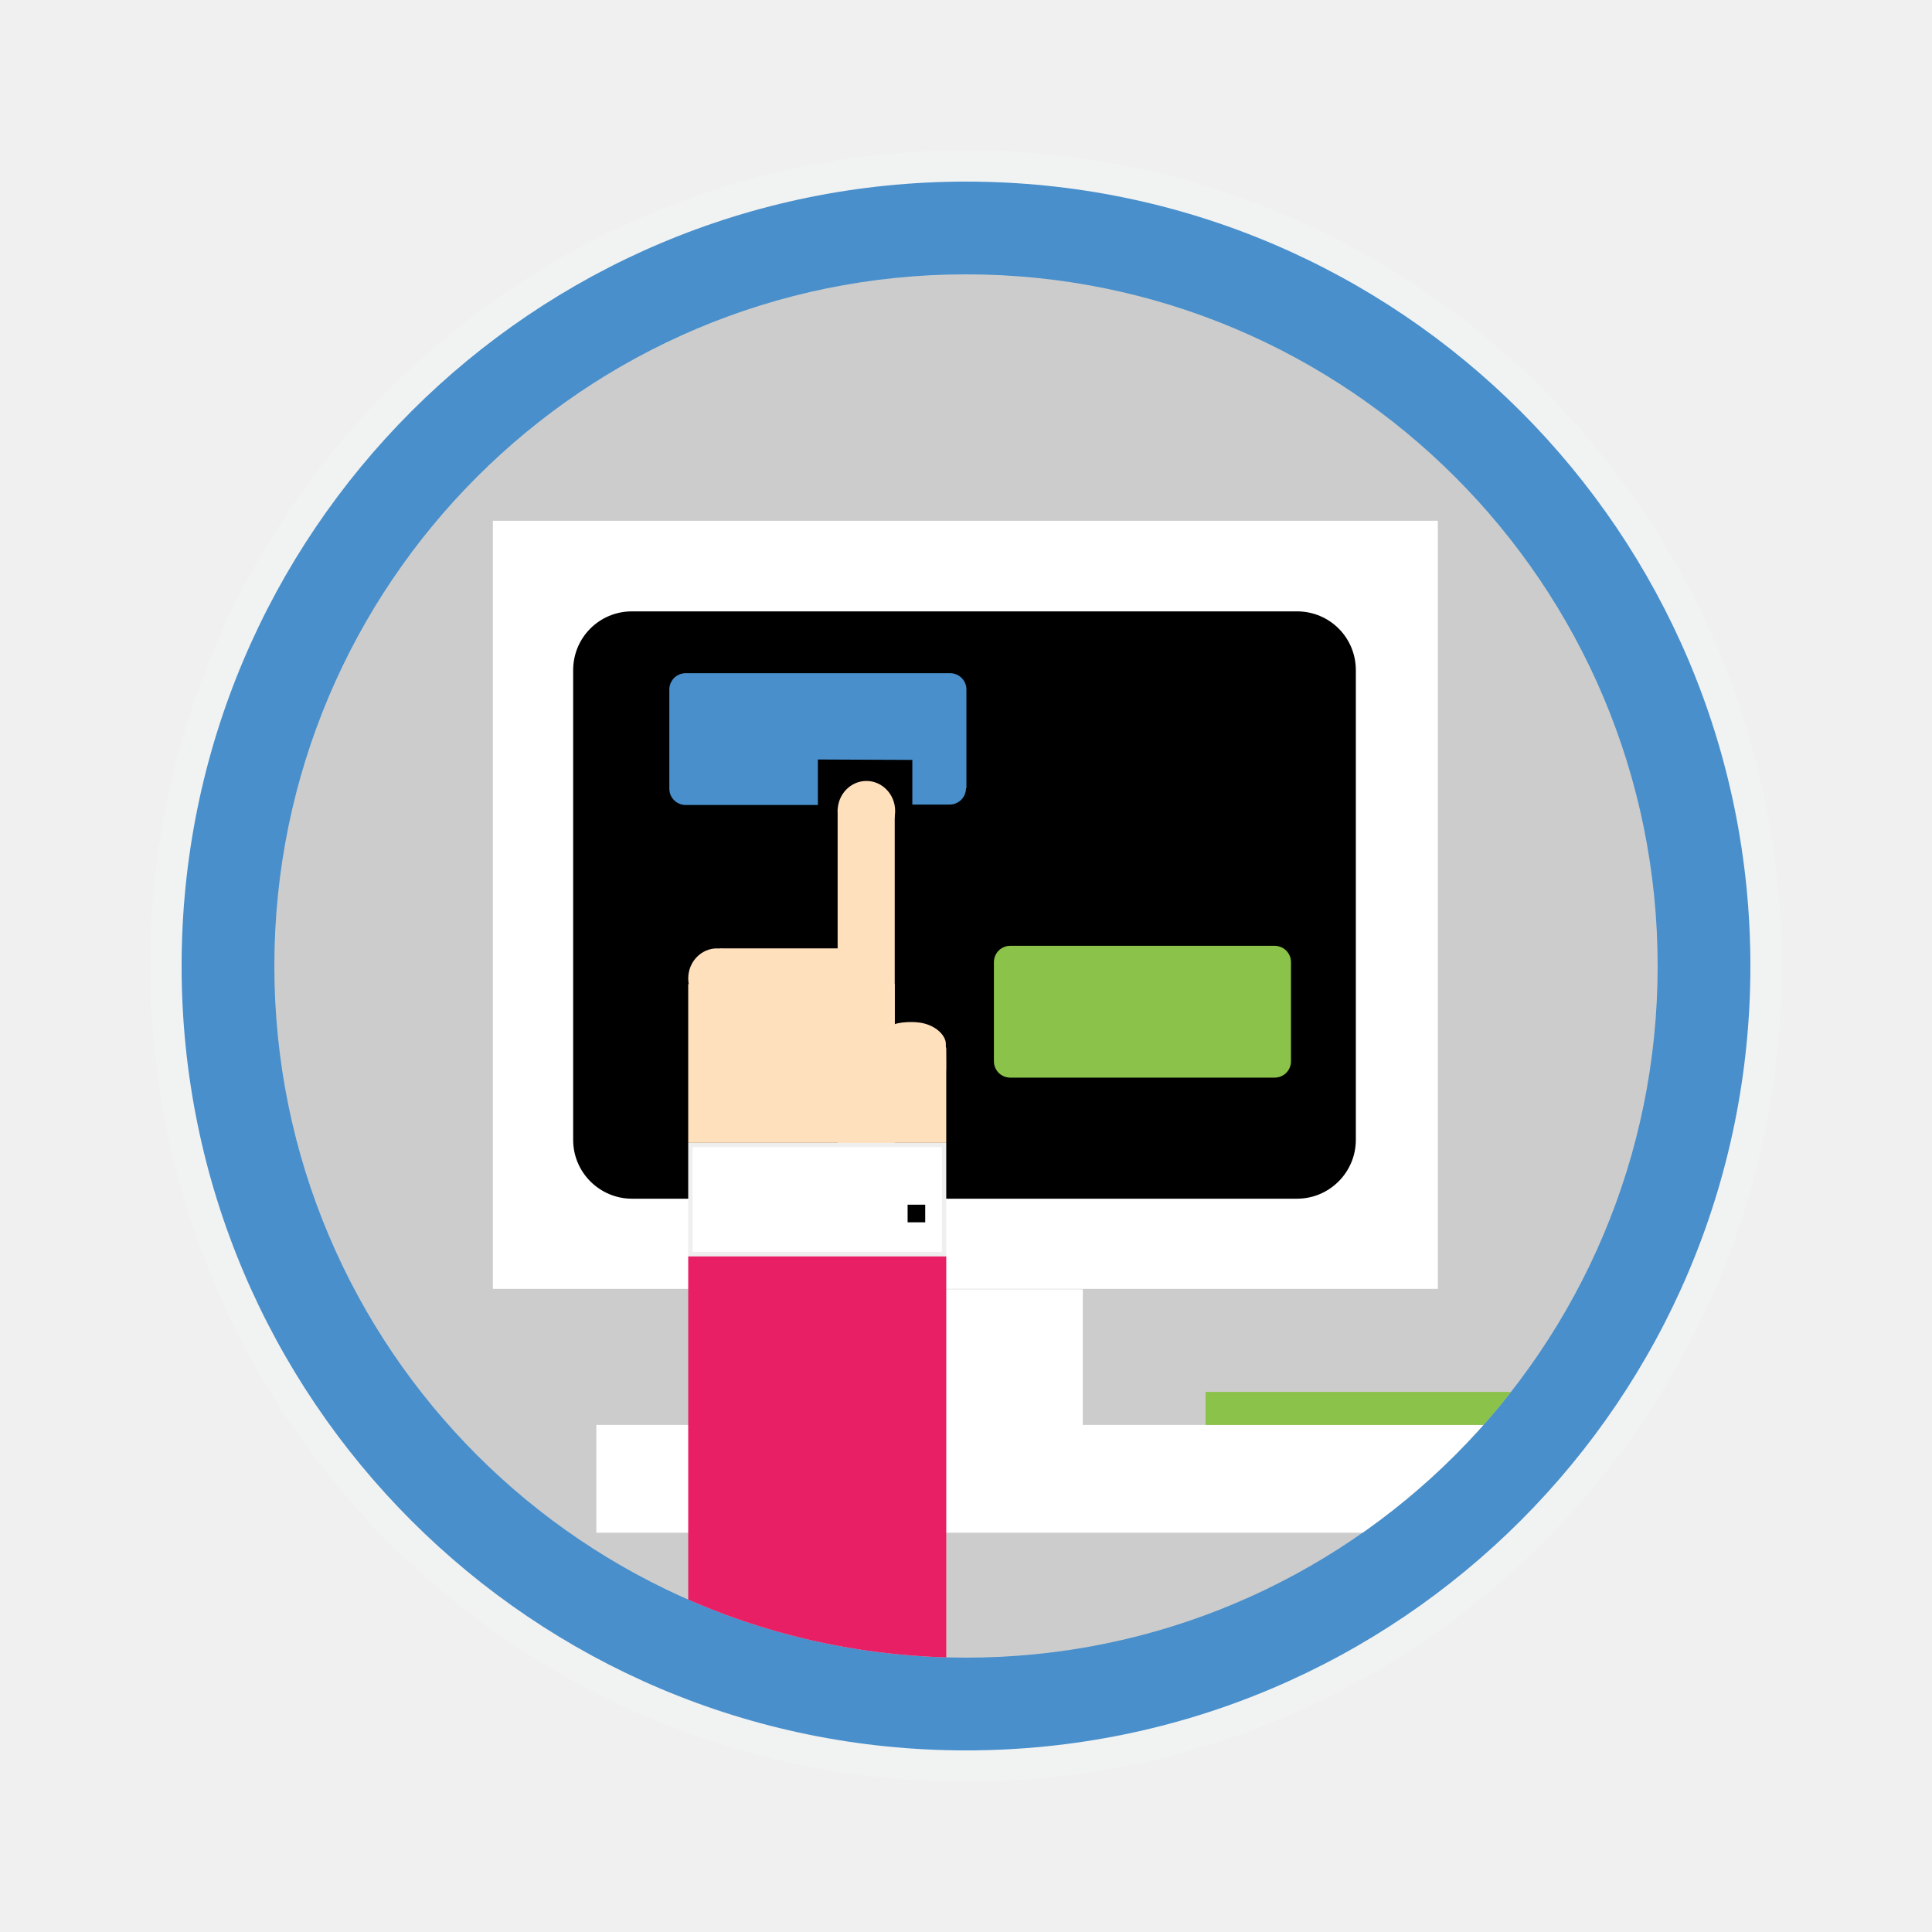
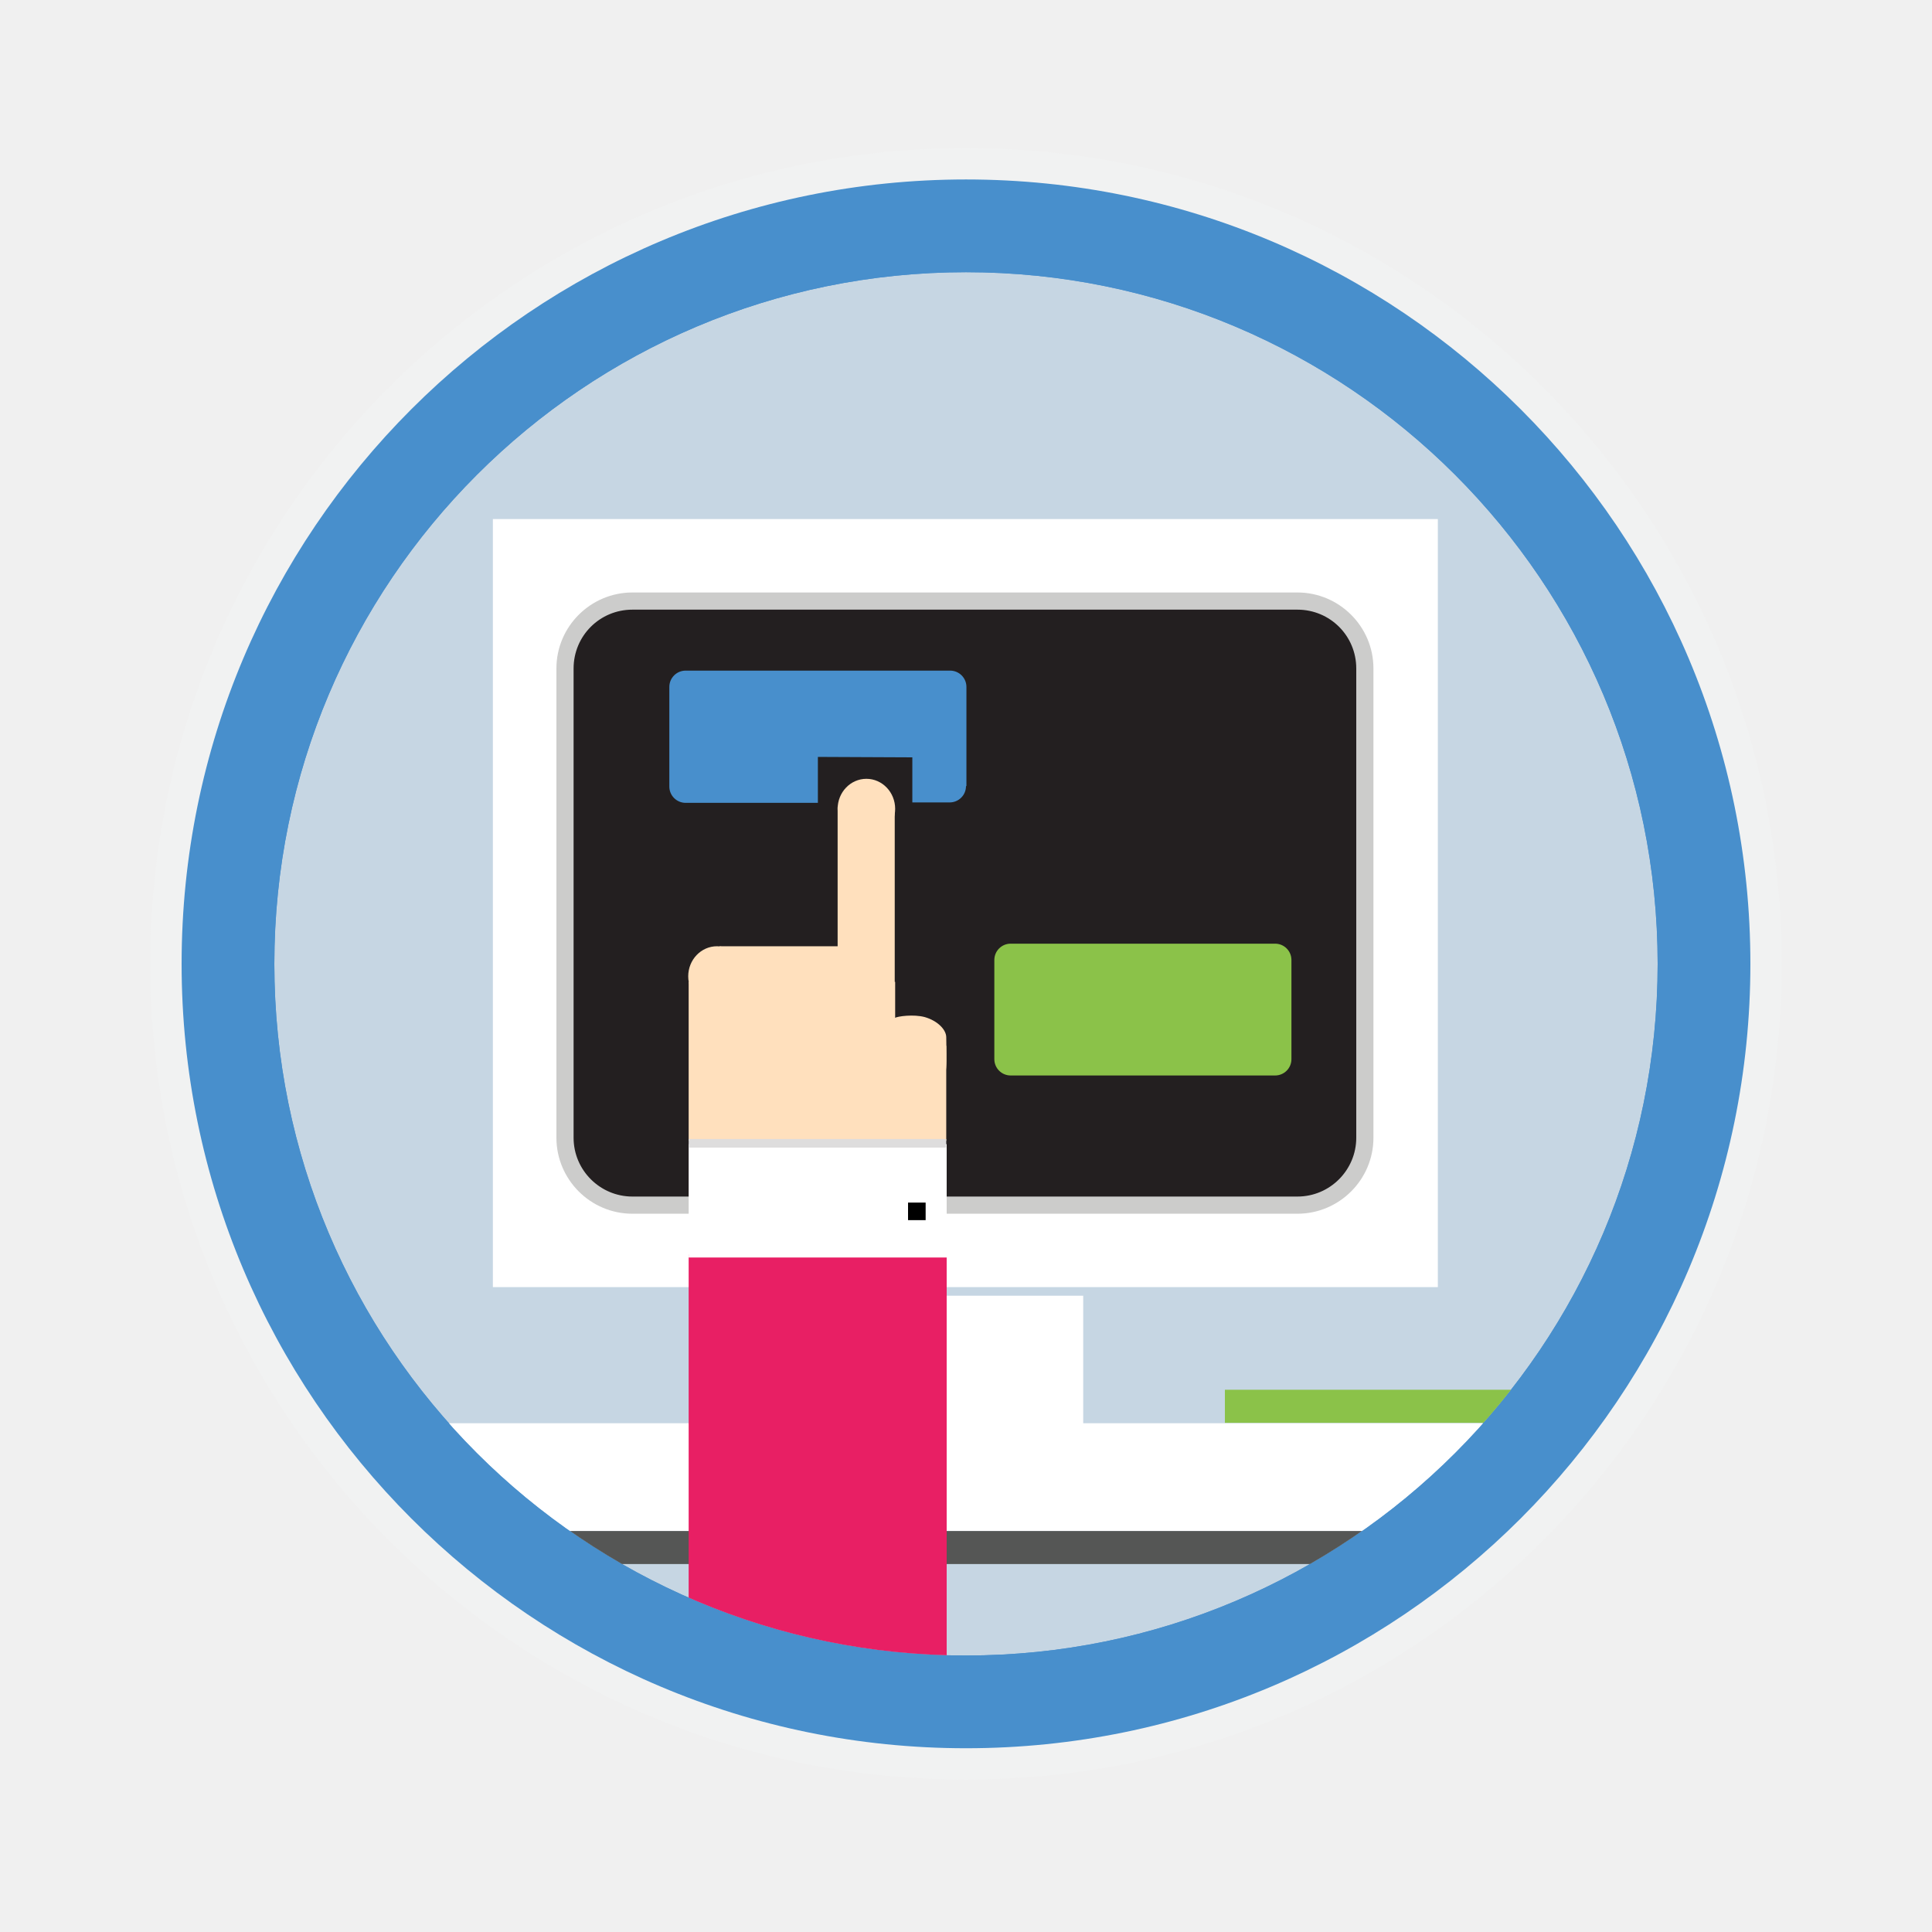
<svg xmlns="http://www.w3.org/2000/svg" xmlns:xlink="http://www.w3.org/1999/xlink" enable-background="new 0 0 450 450" version="1.1" viewBox="0 0 450 450" xml:space="preserve">
-   <circle cx="225" cy="225" r="190" fill="#F1F2F2" />
-   <path d="m407.7 225c0 100.9-81.8 182.7-182.7 182.7s-182.7-81.8-182.7-182.7 81.8-182.7 182.7-182.7 182.7 81.8 182.7 182.7z" fill="#488FCC" />
+   <circle cx="225" cy="224.5" r="190" fill="#F1F2F2" />
+   <path d="m407.7 224.5c0 100.9-81.8 182.7-182.7 182.7s-182.7-81.8-182.7-182.7 81.8-182.7 182.7-182.7 182.7 81.8 182.7 182.7z" fill="#488FCC" />
  <defs>
-     <circle id="b" cx="225" cy="225" r="161.1" />
+     <circle id="b" cx="225" cy="224.5" r="161.1" />
  </defs>
  <clipPath id="a">
    <use xlink:href="#b" />
  </clipPath>
-   <circle cx="225" cy="225" r="161.1" clip-path="url(#a)" fill="#ccc" />
-   <rect x="197.1" y="300.3" width="55.1" height="31.8" clip-path="url(#a)" fill="#fff" />
-   <rect x="114.8" y="121.3" width="220.1" height="178.9" clip-path="url(#a)" fill="#fff" />
-   <path d="m315.8 265.5c0 7.5-6.1 13.7-13.7 13.7h-154.9c-7.5 0-13.7-6.1-13.7-13.7v-109.4c0-7.6 6.1-13.7 13.7-13.7h154.9c7.6 0 13.7 6.1 13.7 13.7v109.4z" clip-path="url(#a)" />
-   <path d="m225 183.6c0 2.1-1.7 3.8-3.8 3.8h-8.7v-10.4l-22-0.1v10.6h-30.8c-2.1 0-3.8-1.7-3.8-3.8v-23.1c0-2.1 1.7-3.8 3.8-3.8h61.6c2.1 0 3.8 1.7 3.8 3.8v23z" clip-path="url(#a)" fill="#488FCC" />
-   <path d="m300.7 247.2c0 2.1-1.7 3.8-3.8 3.8h-61.6c-2.1 0-3.8-1.7-3.8-3.8v-23.1c0-2.1 1.7-3.8 3.8-3.8h61.6c2.1 0 3.8 1.7 3.8 3.8v23.1z" clip-path="url(#a)" fill="#8BC249" />
-   <rect x="138.9" y="331.9" width="288.7" height="25.1" clip-path="url(#a)" fill="#fff" />
-   <rect x="280.8" y="324.2" width="146.8" height="7.7" clip-path="url(#a)" fill="#8BC249" />
-   <rect x="160.3" y="292.6" width="60.1" height="134.8" clip-path="url(#a)" fill="#E81F64" />
-   <rect x="195.1" y="188.4" width="13.3" height="77.9" clip-path="url(#a)" fill="#FFE0BD" />
-   <path d="m161.8 262.9h39.1v-42h-33.3l1.9 7s-8.8 2.6-7 3.3c20.1 8.3-0.7 31.7-0.7 31.7z" clip-path="url(#a)" fill="#FFE0BD" />
-   <polygon points="160.3 266.2 220.4 266.2 220.4 244 208.4 241.9 208.4 229.2 160.3 229.2" clip-path="url(#a)" fill="#FFE0BD" />
+   <circle cx="225" cy="224.5" r="161.1" clip-path="url(#a)" fill="#E6E7E8" opacity=".8" />
+   <rect x="197.2" y="301.8" width="55.1" height="29.8" clip-path="url(#a)" fill="#fff" />
+   <rect x="114.8" y="120.9" width="220.1" height="178.9" clip-path="url(#a)" fill="#fff" />
  <g clip-path="url(#a)">
-     <rect x="160.8" y="266.7" width="59.1" height="25.4" fill="#fff" />
-     <path d="m219.4 267.2v24.4h-58.1v-24.4h58.1m1-1h-60.1v26.4h60.1v-26.4z" fill="#EFEFEF" />
+     <path d="m147.3 280.7c-8.6 0-15.7-7-15.7-15.7v-109.3c0-8.6 7-15.7 15.7-15.7h154.9c8.6 0 15.7 7 15.7 15.7v109.3c0 8.6-7 15.7-15.7 15.7h-154.9z" fill="#231F20" />
+     <path d="m302.2 142c7.6 0 13.7 6.1 13.7 13.7v109.3c0 7.5-6.1 13.7-13.7 13.7h-154.9c-7.5 0-13.7-6.1-13.7-13.7v-109.3c0-7.6 6.1-13.7 13.7-13.7h154.9m0-4h-154.9c-9.7 0-17.7 7.9-17.7 17.7v109.3c0 9.7 7.9 17.7 17.7 17.7h154.9c9.7 0 17.7-7.9 17.7-17.7v-109.3c0-9.8-8-17.7-17.7-17.7z" fill="#CCCCCB" />
  </g>
-   <rect x="211.4" y="280.6" width="4.1" height="4.1" clip-path="url(#a)" />
-   <ellipse cx="201.8" cy="188.9" rx="6.7" ry="7" clip-path="url(#a)" fill="#FFE0BD" />
-   <ellipse cx="167" cy="227.9" rx="6.7" ry="7" clip-path="url(#a)" fill="#FFE0BD" />
-   <path d="m220.3 243.1c0 4.7 0.6 11.4-1.9 7.9-2.5-3.4-8.2 1.5-10.8-2.1-1.2-1.7-4.9 1.8-4.1-2.6 0.5-2.4 2.8-6.7 4.8-7.7 0.7-0.4 4.4-0.9 7-0.2 3.1 0.8 5 3 5 4.7z" clip-path="url(#a)" fill="#FFE0BD" />
-   <rect width="450" height="450" fill="none" />
+   <path d="m225 183.1c0 2.1-1.7 3.8-3.8 3.8h-8.7v-10.5l-22-0.1v10.7h-30.8c-2.1 0-3.8-1.7-3.8-3.8v-23.2c0-2.1 1.7-3.8 3.8-3.8h61.6c2.1 0 3.8 1.7 3.8 3.8v23.1z" clip-path="url(#a)" fill="#488FCC" />
+   <path d="m300.8 246.7c0 2.1-1.7 3.8-3.8 3.8h-61.6c-2.1 0-3.8-1.7-3.8-3.8v-23.1c0-2.1 1.7-3.8 3.8-3.8h61.6c2.1 0 3.8 1.7 3.8 3.8v23.1z" clip-path="url(#a)" fill="#8BC249" />
+   <rect x="84.7" y="331.5" width="342.9" height="25.1" clip-path="url(#a)" fill="#fff" />
+   <rect x="285.3" y="323.7" width="71.3" height="7.7" clip-path="url(#a)" fill="#8BC249" />
+   <rect x="116.3" y="356.6" width="220.2" height="7.7" clip-path="url(#a)" fill="#555655" />
+   <rect x="160.4" y="292.2" width="60.1" height="134.8" clip-path="url(#a)" fill="#E81F64" />
+   <rect x="195.1" y="187.9" width="13.3" height="77.9" clip-path="url(#a)" fill="#FFE0BD" />
+   <path d="m161.8 262.4h39.1v-42h-33.3l1.9 7s-8.8 2.6-7 3.3c20.2 8.3-0.7 31.7-0.7 31.7z" clip-path="url(#a)" fill="#FFE0BD" />
+   <polygon points="160.4 265.7 220.4 265.7 220.4 243.6 208.5 241.4 208.5 228.7 160.4 228.7" clip-path="url(#a)" fill="#FFE0BD" />
+   <g clip-path="url(#a)">
+     <rect x="160.4" y="266.5" width="60.1" height="26.4" fill="#fff" />
+   </g>
+   <rect x="211.5" y="280.1" width="4.1" height="4.1" clip-path="url(#a)" />
+   <ellipse cx="201.8" cy="188.4" rx="6.7" ry="7" clip-path="url(#a)" fill="#FFE0BD" />
+   <ellipse cx="167" cy="227.4" rx="6.7" ry="7" clip-path="url(#a)" fill="#FFE0BD" />
+   <path d="m220.4 241.6c0 4.7 0.6 11.4-1.9 7.9-2.5-3.4-8.2 1.5-10.8-2.1-1.2-1.7-4.9 1.8-4.1-2.6 0.5-2.4 2.8-6.7 4.8-7.7 0.7-0.4 4.4-0.9 7-0.2 3.1 0.9 5 3 5 4.7z" clip-path="url(#a)" fill="#FFE0BD" />
+   <line x1="160.4" x2="220.4" y1="266.3" y2="266.3" clip-path="url(#a)" fill="#EFEFEF" stroke="#DEDDDD" stroke-miterlimit="10" stroke-width="2" />
+   <rect y="-.5" width="450" height="450" fill="none" />
</svg>
